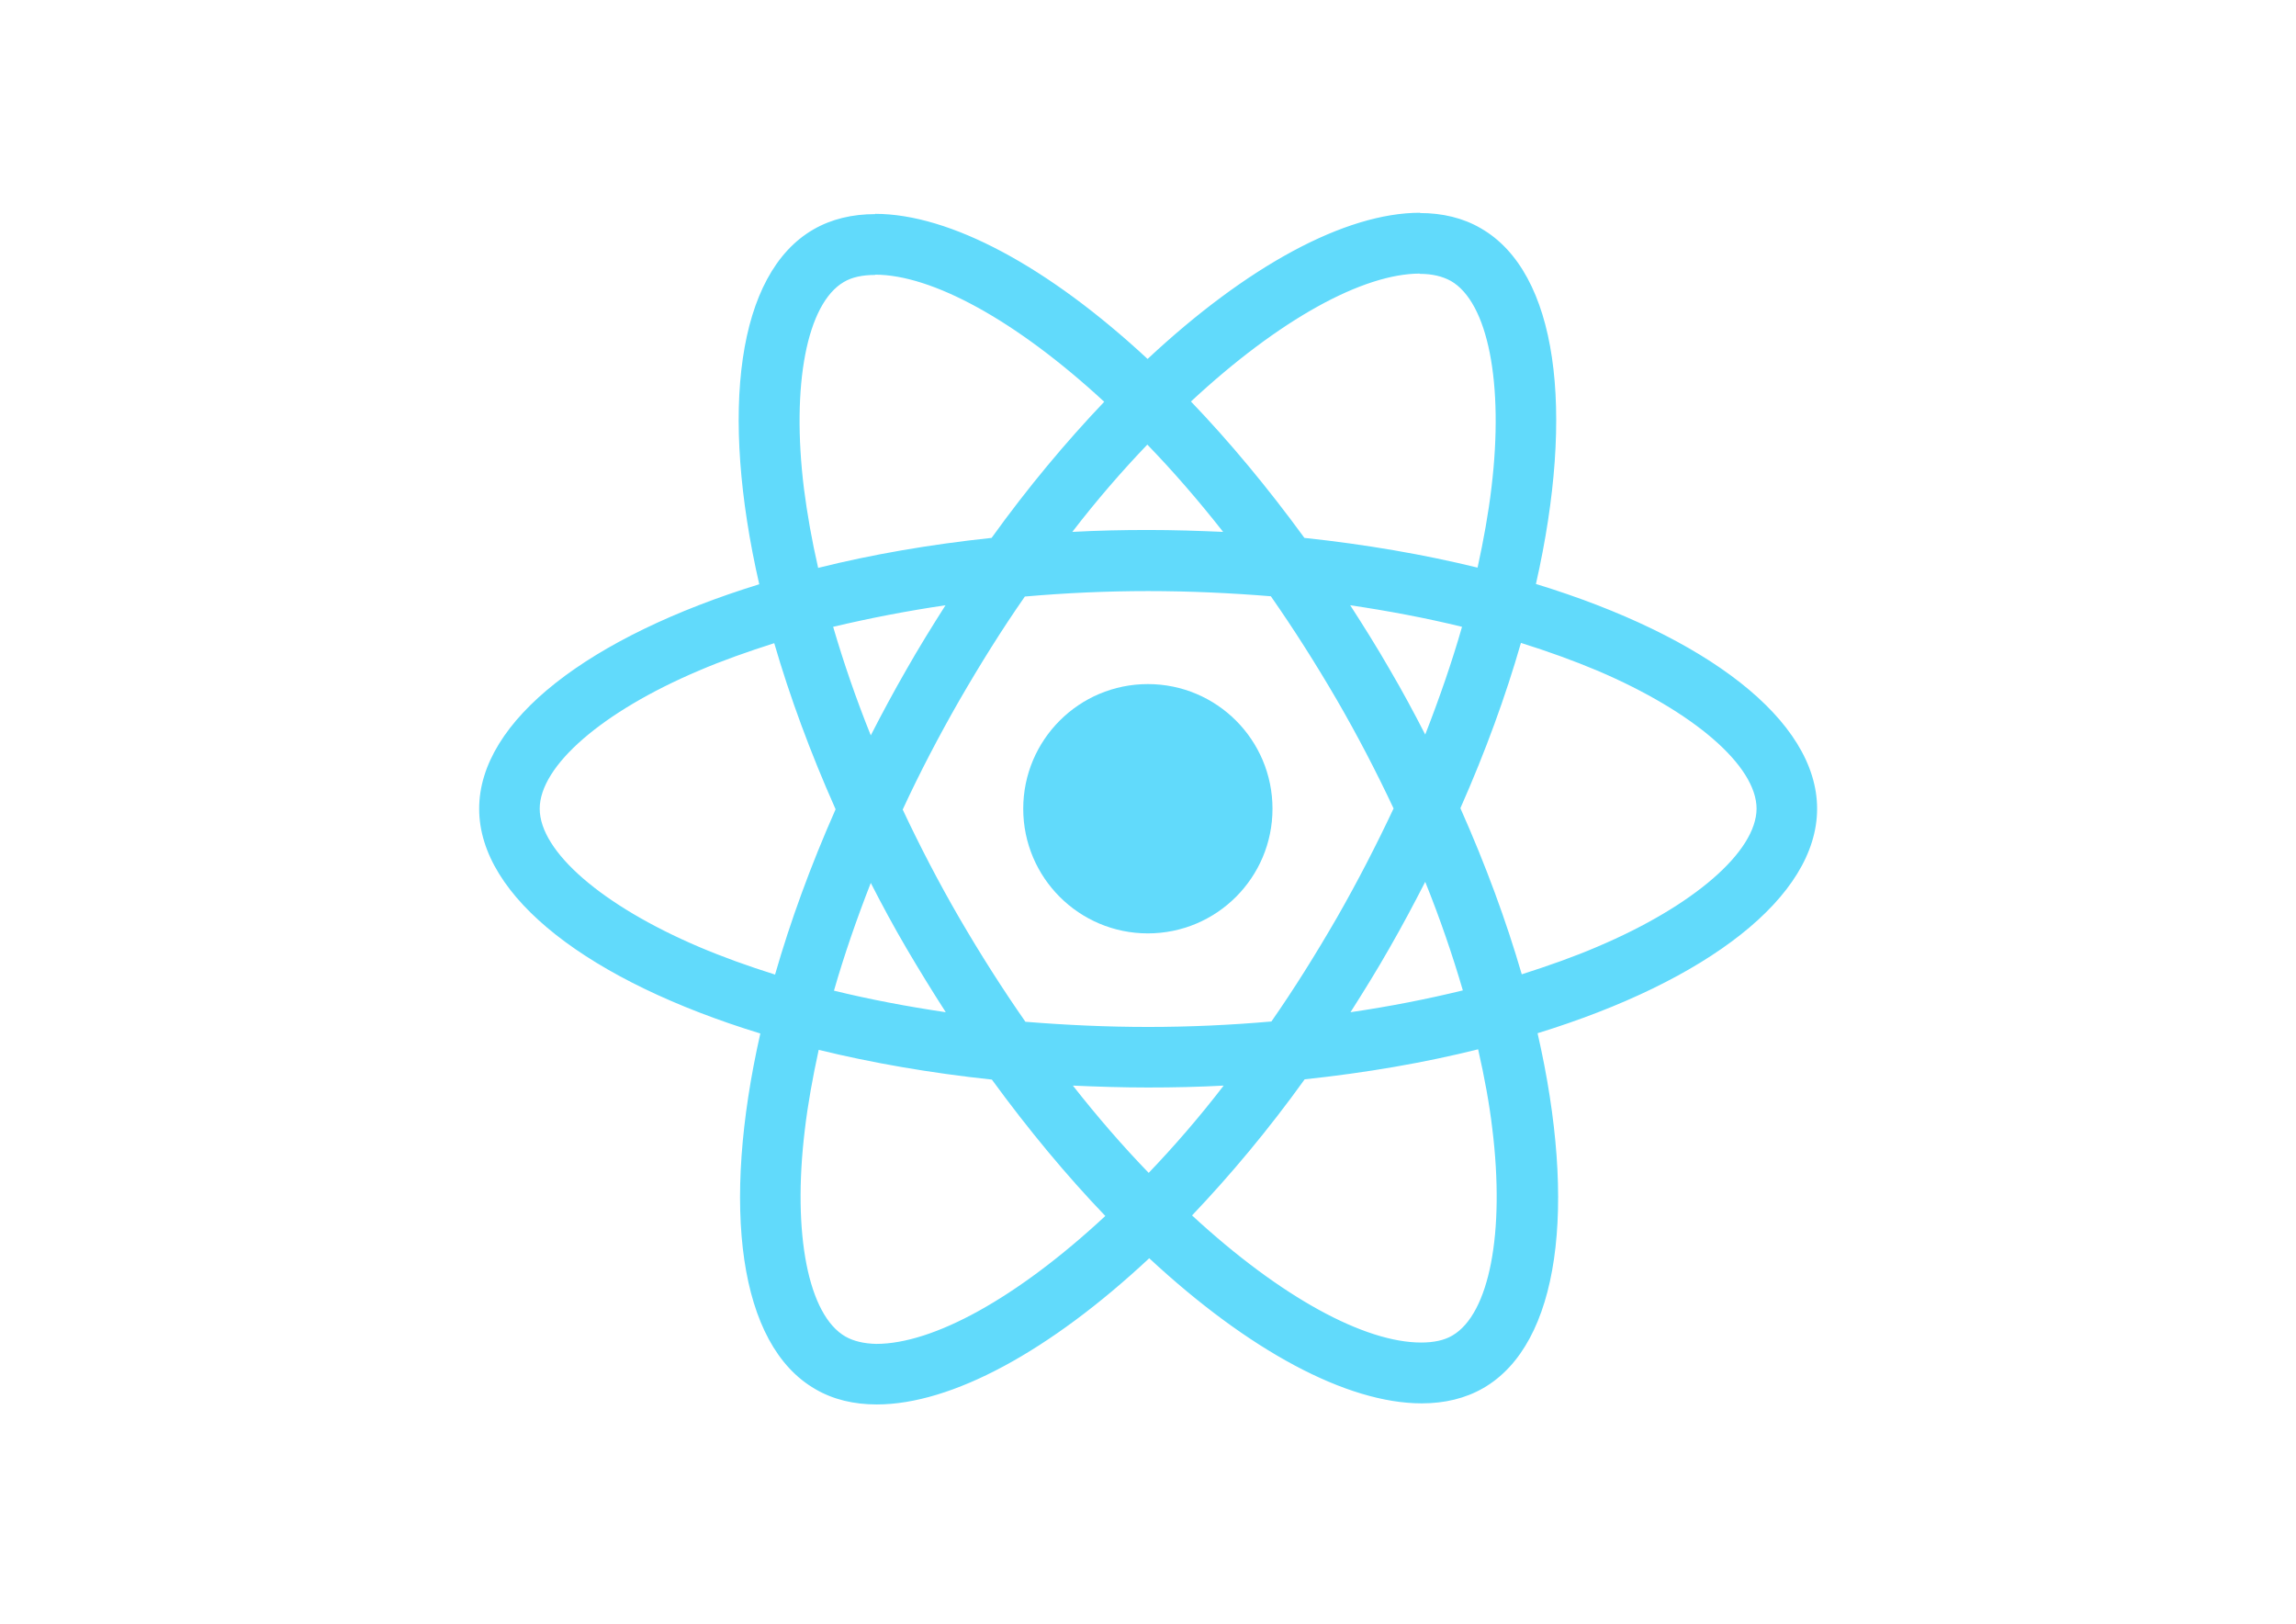
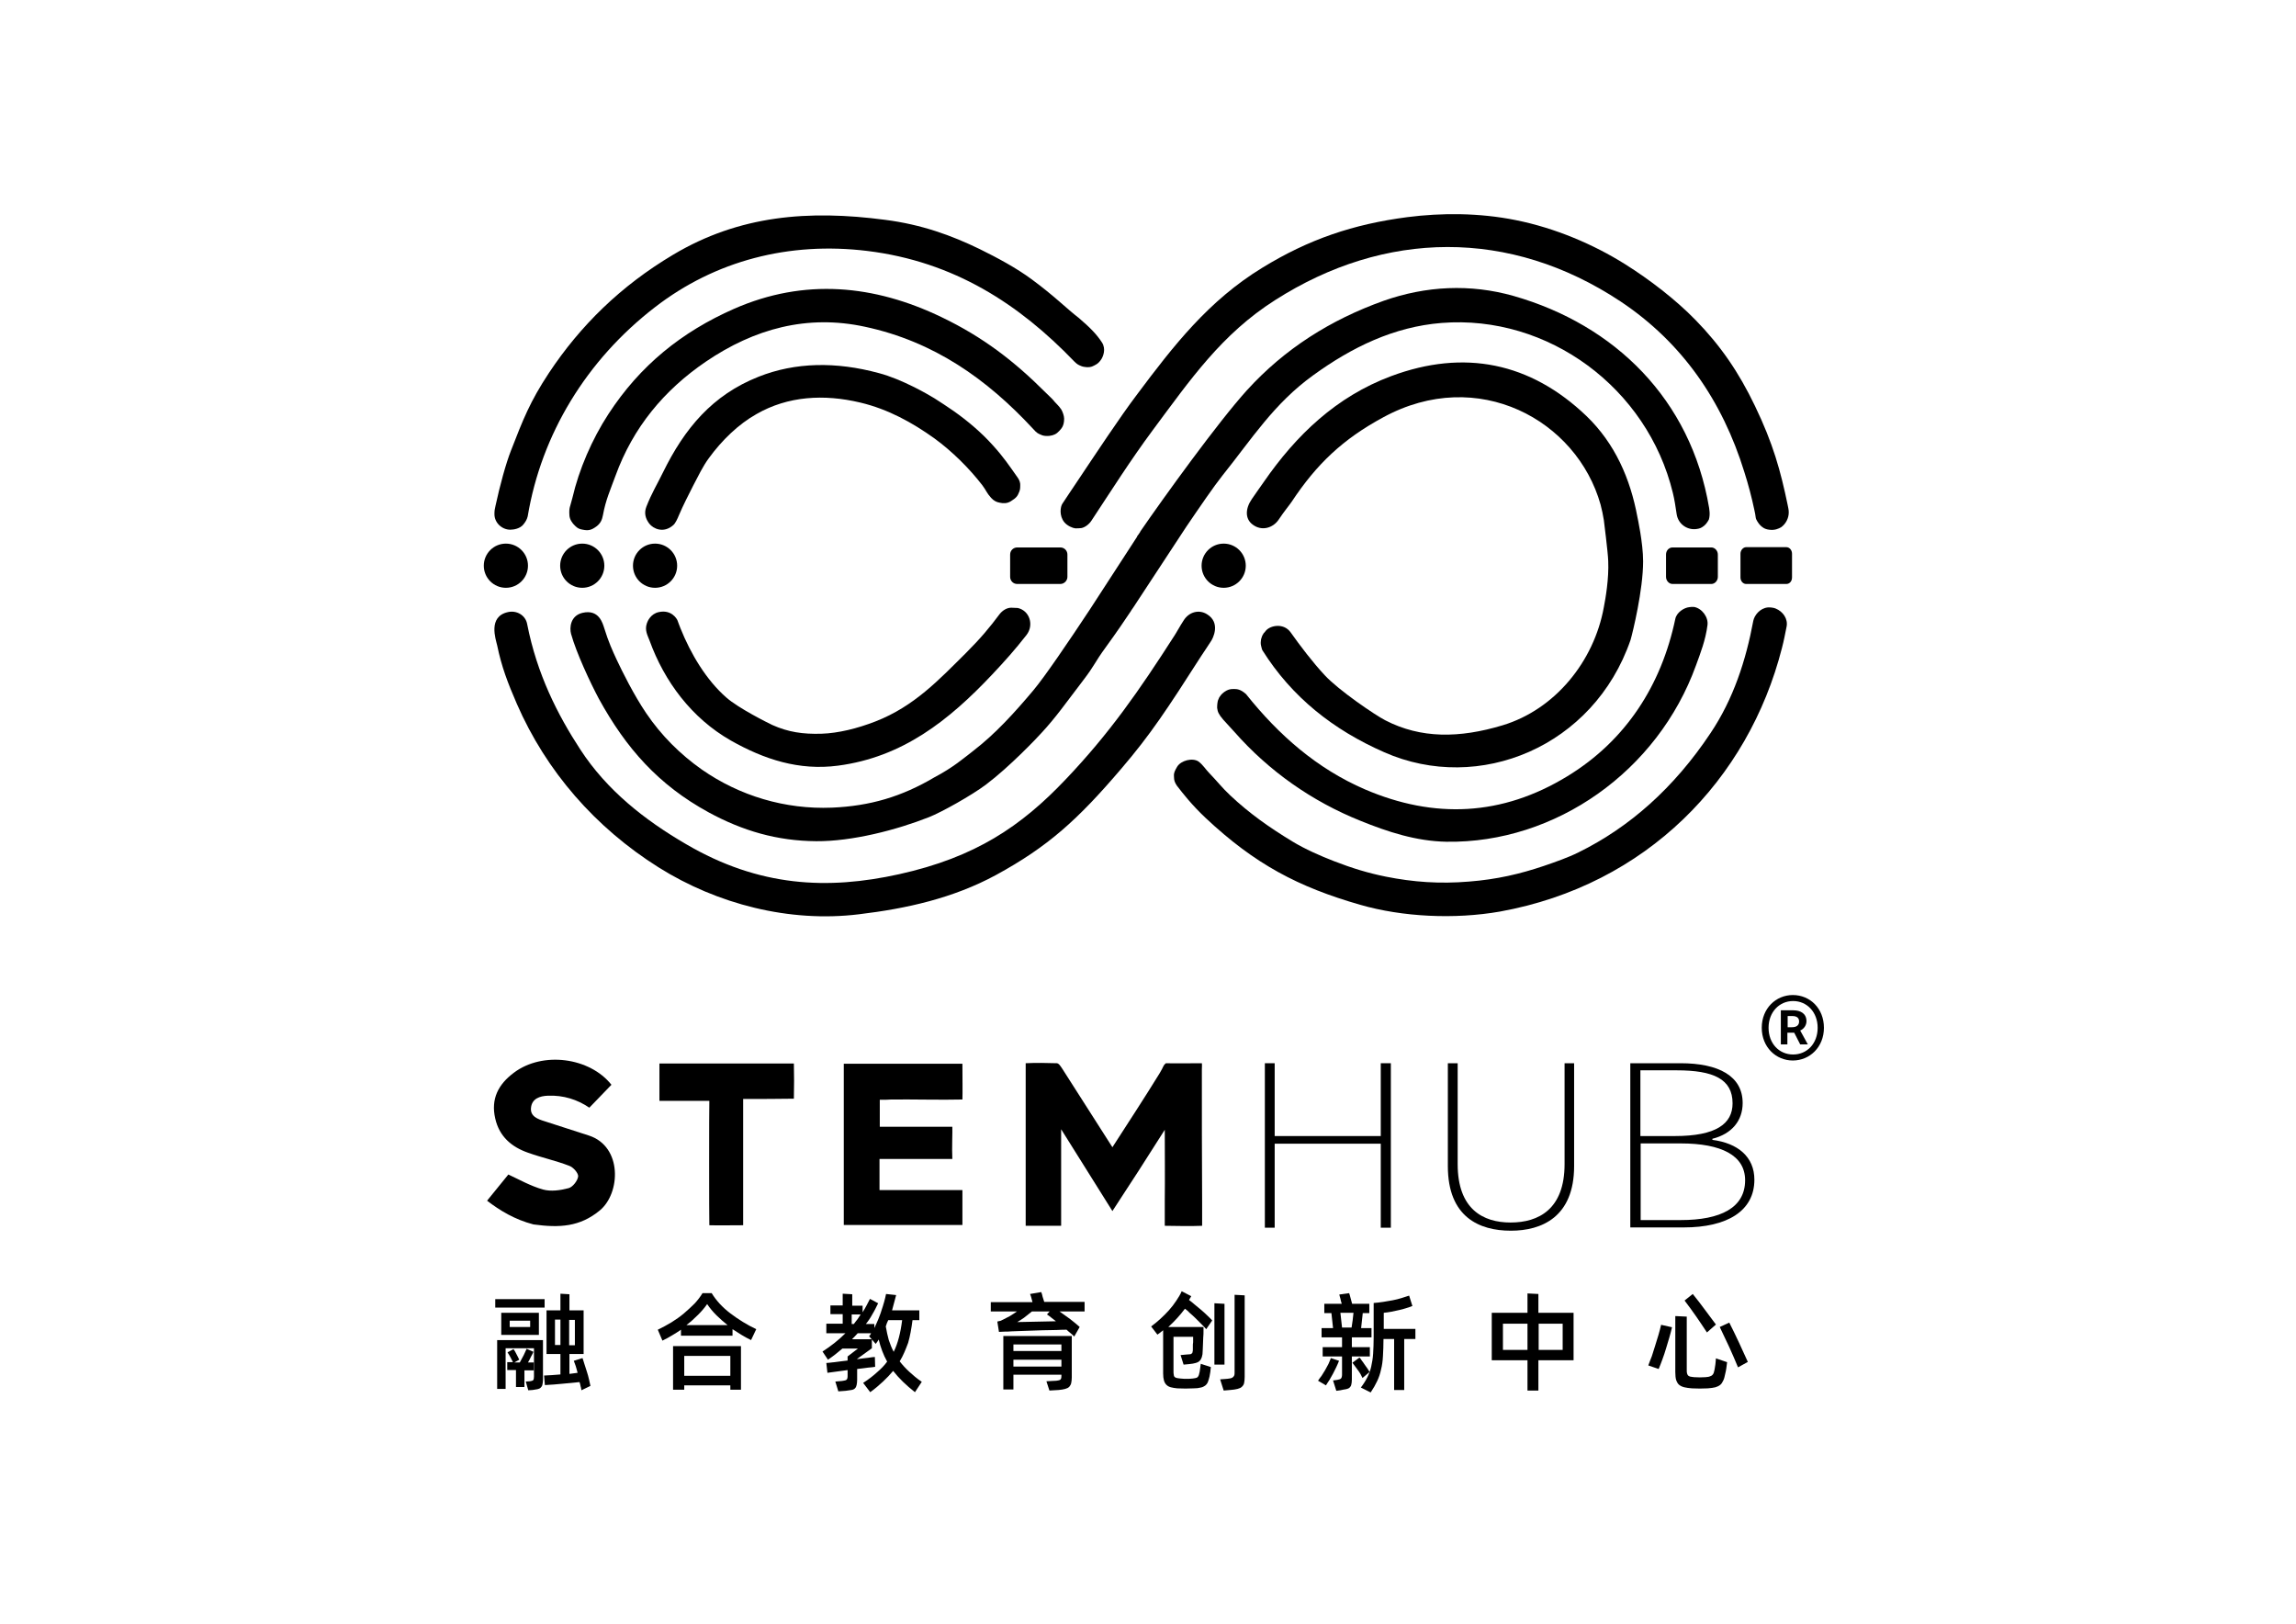
- <svg xmlns="http://www.w3.org/2000/svg" viewBox="0 0 841.9 595.3">
-   <g fill="#61DAFB">
-     <path d="M666.3 296.5c0-32.5-40.7-63.3-103.1-82.4 14.4-63.6 8-114.2-20.2-130.4-6.5-3.8-14.1-5.6-22.4-5.6v22.3c4.6 0 8.3.9 11.4 2.6 13.6 7.8 19.5 37.5 14.9 75.7-1.1 9.4-2.9 19.3-5.1 29.4-19.6-4.8-41-8.5-63.5-10.9-13.5-18.5-27.5-35.3-41.6-50 32.6-30.3 63.2-46.9 84-46.9V78c-27.5 0-63.5 19.6-99.9 53.6-36.4-33.8-72.4-53.2-99.9-53.2v22.3c20.7 0 51.4 16.5 84 46.6-14 14.7-28 31.4-41.3 49.9-22.6 2.4-44 6.1-63.6 11-2.3-10-4-19.7-5.2-29-4.7-38.2 1.1-67.9 14.6-75.8 3-1.8 6.9-2.6 11.5-2.6V78.5c-8.4 0-16 1.8-22.6 5.6-28.1 16.2-34.4 66.7-19.9 130.1-62.2 19.2-102.7 49.9-102.7 82.3 0 32.5 40.7 63.3 103.1 82.4-14.4 63.6-8 114.2 20.2 130.4 6.5 3.8 14.1 5.6 22.5 5.6 27.5 0 63.5-19.6 99.9-53.6 36.4 33.8 72.4 53.2 99.9 53.2 8.4 0 16-1.8 22.6-5.6 28.1-16.2 34.4-66.7 19.9-130.1 62-19.1 102.5-49.9 102.5-82.3zm-130.2-66.7c-3.7 12.9-8.3 26.2-13.5 39.5-4.1-8-8.4-16-13.1-24-4.6-8-9.5-15.8-14.4-23.4 14.2 2.1 27.9 4.7 41 7.9zm-45.8 106.5c-7.8 13.5-15.8 26.3-24.1 38.2-14.9 1.3-30 2-45.2 2-15.1 0-30.2-.7-45-1.9-8.3-11.9-16.4-24.6-24.2-38-7.6-13.1-14.5-26.4-20.8-39.8 6.2-13.4 13.2-26.8 20.7-39.9 7.8-13.5 15.8-26.3 24.1-38.2 14.9-1.3 30-2 45.2-2 15.1 0 30.2.7 45 1.9 8.3 11.9 16.4 24.6 24.2 38 7.6 13.1 14.5 26.4 20.8 39.8-6.3 13.4-13.2 26.8-20.7 39.9zm32.3-13c5.4 13.4 10 26.8 13.8 39.8-13.1 3.2-26.9 5.9-41.2 8 4.9-7.7 9.8-15.6 14.4-23.7 4.6-8 8.9-16.1 13-24.1zM421.2 430c-9.3-9.6-18.6-20.3-27.8-32 9 .4 18.2.7 27.5.7 9.4 0 18.7-.2 27.8-.7-9 11.7-18.3 22.4-27.5 32zm-74.4-58.9c-14.2-2.1-27.9-4.7-41-7.9 3.7-12.9 8.3-26.2 13.5-39.5 4.1 8 8.4 16 13.1 24 4.7 8 9.5 15.8 14.4 23.4zM420.7 163c9.3 9.6 18.6 20.3 27.8 32-9-.4-18.2-.7-27.5-.7-9.4 0-18.7.2-27.8.7 9-11.7 18.3-22.4 27.5-32zm-74 58.9c-4.9 7.7-9.8 15.6-14.4 23.7-4.6 8-8.9 16-13 24-5.4-13.4-10-26.8-13.8-39.8 13.1-3.1 26.9-5.8 41.2-7.9zm-90.5 125.2c-35.4-15.1-58.3-34.9-58.3-50.6 0-15.7 22.9-35.6 58.3-50.6 8.6-3.7 18-7 27.7-10.1 5.7 19.6 13.2 40 22.5 60.9-9.2 20.8-16.6 41.1-22.2 60.6-9.9-3.1-19.3-6.5-28-10.2zM310 490c-13.6-7.8-19.5-37.5-14.9-75.7 1.1-9.4 2.9-19.3 5.1-29.4 19.6 4.8 41 8.5 63.5 10.9 13.5 18.5 27.5 35.3 41.6 50-32.6 30.3-63.2 46.9-84 46.9-4.5-.1-8.3-1-11.3-2.7zm237.2-76.2c4.7 38.2-1.1 67.9-14.6 75.8-3 1.8-6.9 2.6-11.5 2.6-20.7 0-51.4-16.5-84-46.6 14-14.7 28-31.4 41.3-49.9 22.6-2.4 44-6.1 63.6-11 2.3 10.1 4.1 19.8 5.2 29.1zm38.5-66.7c-8.6 3.7-18 7-27.7 10.1-5.7-19.6-13.2-40-22.5-60.9 9.2-20.8 16.6-41.1 22.2-60.6 9.9 3.1 19.3 6.5 28.1 10.2 35.4 15.1 58.3 34.9 58.3 50.6-.1 15.7-23 35.6-58.4 50.6zM320.8 78.4z" />
-     <circle cx="420.9" cy="296.5" r="45.7" />
-     <path d="M520.5 78.1z" />
+ <svg xmlns="http://www.w3.org/2000/svg" version="1.1" id="图层_1" x="0px" y="0px" viewBox="0 0 841.9 595.3" style="enable-background:new 0 0 841.9 595.3;" xml:space="preserve">
+   <g>
+     <circle cx="448.7" cy="207.4" r="8.1" />
+     <path d="M378.3,102.4c-5.7-4.2-12.4-7.8-19.1-11.1c-10.3-5-21.3-9-34.6-10.7c-28.1-3.7-53.5-1.7-77.8,12.8   c-19.3,11.5-34,26-45.5,43.3c-7,10.6-9.5,17.1-13.9,28.4c-1.9,4.8-4.1,12.9-5.7,20.3c-0.3,1.2-0.4,1.9-0.4,3.1   c0,3.2,2.8,5.7,5.8,5.7c1.3,0,3.6-0.4,4.8-1.9c0.8-1,1.3-1.8,1.6-3c5-30,21.5-57.3,46.7-76.7c22-17,49.1-24.1,77.8-20.6   c31.9,3.9,55.8,19.6,75.9,40.5c1.2,1.2,1.6,1.3,2.8,1.8c0.5,0.2,2.6,0.6,3.9,0c1-0.5,2.1-0.8,3.3-2.7c0.6-1,1.7-3.6,0.2-6   c-2-3.1-4.5-5.6-8.6-9.1C391.3,113.3,386.6,108.5,378.3,102.4z" />
+     <path d="M442.6,225.2c-3-1.9-6.7-0.8-8.6,2.3c-1.2,1.8-2.9,4.9-3.4,5.6c-12.9,20.1-23.8,35.8-39.8,52.6   c-16.3,17.2-33.1,28.6-61.1,34.8c-26.2,5.8-51.3,4.7-78.1-11c-15.3-8.9-29.1-19.8-38.8-34.7c-8.3-12.7-15.9-27.6-19.5-46   c-0.6-3.3-3.9-5.1-7-4.4c-7.5,1.6-4.5,10-4,12.2c1.6,7.8,3.9,13.8,7.2,21.4c10.8,24.8,28.8,45.4,52,60c21.5,13.5,48,20.3,73.4,17.2   c17.6-2.1,34.6-5.9,50.3-14.4c19.1-10.4,30-20.3,45.8-38.8c10.9-12.7,17.1-22.2,29.4-41.4c1.9-2.9,2.5-3.7,3.5-5.3   C444.8,234.1,447.7,228.3,442.6,225.2z" />
+     <path d="M373.3,175.3c-3.3-4.7-5.3-7.7-9.2-12c-4.3-4.8-9.3-9-14.4-12.6c-2.4-1.7-4.8-3.2-7.1-4.7c-2.3-1.4-11.9-7-20.3-9.2   c-15.8-4.3-30.7-4-44.1,1.3c-17,6.7-27.2,19-35.1,35.1c-2.1,4.3-4.2,7.7-6.1,12.6c-0.9,2.3-0.3,4.4,1.1,6.2   c1.4,1.8,5.2,3.7,8.8,0.5c0.8-0.7,1.6-2.5,2-3.5c1.7-4,3.5-7.4,5.3-11c1.9-3.6,3.5-7,5.7-10c4.8-6.6,10.9-12.5,17.5-16.2   c11.5-6.6,24.7-7.4,38.1-4.2c10.1,2.4,19,7.3,27.1,13.1c6.6,4.8,12.9,11.1,17.6,17.2c1.5,2,1.5,2.7,3.2,4.6c1,1.1,2,1.6,3.2,1.8   c1.3,0.3,2.7,0.3,4-0.5c2.1-1.3,2.5-1.9,3.1-3.4c0.3-0.8,0.4-1.1,0.4-2.4C374.2,177.2,373.8,176,373.3,175.3z" />
+     <path d="M655.9,187.9c0-1.2-0.2-1.6-0.4-2.8c-2.6-12.5-5.3-22.4-12-36.3c-5.9-12.3-12.6-22.1-21.8-31.5   c-7.2-7.4-16.8-14.8-25.9-20.5c-11.5-7.2-25.5-13.2-40-16.1c-13.4-2.7-27.2-2.7-39.7-1.1c-19.9,2.6-36.2,8.1-53.3,18.6   c-19.6,12-32.4,28.4-46,46.6c-6.2,8.2-14.9,21.4-22.4,32.6c-1.9,2.9-3.2,4.7-4.8,7.2c-0.8,1.1-1.3,4.5,0.7,6.9c1.1,1.3,3,2.1,4,2.2   c0.6,0,1.7,0,2.2-0.1c1.2-0.2,2.8-1.3,3.7-2.7c7.6-11.5,14.2-22,22.5-33.2c13.7-18.4,25.2-35.2,44.9-47.7   c40.1-25.6,86-26.4,126.6,0.5c22.7,15.1,37.4,36.6,45.4,62.5c1.5,4.7,2.7,9.3,3.7,14c0.3,1.3,0.3,1.5,0.5,2.8c0.1,0.8,1,2,1.4,2.5   c0.8,0.9,1.8,1.7,3.5,1.9c2.1,0.3,3.5-0.4,4.4-0.9C654.8,192.1,655.9,190,655.9,187.9z" />
+     <path d="M370.8,222.8c-1.7,0-3.3,1.1-4.3,2.4c-3.5,4.7-6.8,8.7-12.4,14.3c-9.7,9.6-18.9,19.5-33.1,25c-6.7,2.6-13.6,4.3-19.8,4.5   c-6.8,0.2-12.2-0.6-18-3.2c-1.7-0.8-12.5-6.2-16.9-10.1c-7.3-6.4-13-15.9-16.8-25.4c-0.6-1.4-0.6-1.7-1.1-2.9c-0.2-0.5-2.2-4-6.8-3   c-3,0.6-4.2,3.4-4.4,4.1c-0.9,2.6,0.3,4.5,1,6.4c5.4,14.9,15.4,28.4,29.8,36.6c12.2,6.9,25,11.1,39.3,9.2   c23.6-3.1,40.6-16.5,56.6-33.5c4.7-5,8.2-8.9,12.5-14.4c2.8-3.6,1.2-8.9-3.2-9.9L370.8,222.8z" />
+     <path d="M648.2,222.7c-2.9,0.3-4.9,2.9-5.3,4.9c-2.7,14.5-7.3,28.7-15.7,41.2c-13.4,20.1-29.7,34.5-48.4,43.7   c-3.8,1.9-8.7,3.6-12.8,5c-8.6,2.9-17.1,4.9-27.3,5.7c-10.8,0.9-20.5,0.2-30.5-1.8c-6.5-1.3-12.4-3.1-19.1-5.7   c-4.9-1.9-10.6-4.4-15.2-7.2c-8.4-5.1-15.8-10.3-22.8-16.9c-3-2.8-4.8-5.2-7.8-8.3c-1.1-1.1-2.2-2.9-3.8-4.1   c-2.2-1.5-6.4-0.4-7.8,1.8c-1.6,2.6-1.2,3.1-1.2,4.2c0,1.6,1.2,3.1,1.4,3.3c1.6,2.1,5.2,6.7,10.1,11.3   c18.2,17.1,34.1,25.4,56.7,31.9c15.6,4.5,34.7,5.4,51.3,2.5c53.7-9.7,91.1-48.4,103.4-96.6c0.8-3.1,1-4.4,1.7-7.8   c0.6-2.9-1.3-5.6-4-6.7C650.5,222.8,648.9,222.6,648.2,222.7z" />
+     <path d="M389.2,150.2c-0.9-1.4-1.9-2.2-2.4-2.8c-0.8-1-1.1-1.3-3.3-3.4c-11.6-11.6-23-20.4-38.2-27.7   c-24.7-11.9-50.3-14.4-76.1-3.1c-19.3,8.5-34.5,20.8-46.1,38.6c-6,9.2-10.8,20.3-13.2,30.7c-0.9,3.6-1.3,3.5-1.1,6.5   c0.1,1.4,1,2.8,2.1,3.8c0.9,0.9,1.6,1.2,2.8,1.4c2,0.4,3.1,0.2,5-1.2c1.5-1.1,2.1-2.5,2.4-4.2c1-5.5,2.7-9.2,4.6-14.4   c6.4-17.6,17.7-31.3,33.1-41.8c17.8-12.1,37.2-17.4,58.4-12.8c25.2,5.4,44.6,19.1,61.5,37.3c1.6,1.8,1.8,1.8,3.5,2.5   c0.6,0.2,1.5,0.3,2.6,0.2c1.6-0.2,2.6-0.7,3.6-1.8c0.7-0.8,1.8-1.7,1.8-4.5C390.2,152.4,389.6,150.9,389.2,150.2z" />
+     <path d="M619.4,222.6c-1.9,0.2-4.6,1.9-5.1,4.3c-5.1,24.3-18.1,44.6-39.6,57.7c-23.9,14.6-48.8,15.7-74.2,4.8   c-17.6-7.6-31.6-19.9-43.5-34.8c-0.1-0.1-0.1-0.2-0.2-0.2c-1.9-1.7-3.2-1.8-4.4-1.8c-1.4,0-2.2,0.2-3.5,1.1c-0.3,0.2-1.2,1-1.4,1.4   c-0.1,0.1-0.6,0.8-0.6,1c-0.2,0.4-0.4,0.9-0.4,1.1c-0.2,1-0.2,2.1-0.2,2.3c0.2,1.5,0.5,2.3,2.2,4.3c1.1,1.3,3.1,3.3,4.2,4.6l0,0   c12.6,14.3,28.4,25.4,46.1,32.5c10.1,4.1,20.5,7.5,31.6,7.7c40,0.6,77.5-25.9,91.5-64.7c1.6-4.4,3.5-9.2,4.2-14.7   c0.4-2.9-2-6.2-5-6.7C621.2,222.6,620.6,222.4,619.4,222.6z" />
+     <path d="M626.7,186.2c-6.7-39.8-34.6-67.1-71.7-77.7c-15.9-4.5-32.1-3.7-47.7,1.8c-19.3,6.9-36.2,17.5-50.1,32.8   c-10.6,11.7-30.5,39.3-39.1,51.8l0,0l0,0.1c-0.4,0.6-0.8,1.2-1.2,1.7h0.1l-17.4,26.8c-7.8,11.8-16.5,24.6-20.7,29.6   c-6.9,8.2-13.9,15.9-21.8,22c-3.9,3-7.5,6.2-14.5,9.9c-12,7.1-23.6,10.5-37.5,11.1c-17.2,0.7-33.9-4.3-47.8-14   c-7.8-5.5-14.8-12.4-20.4-20.7c-4.4-6.5-8.7-15.1-10.8-19.6c-1.4-3-3-6.5-4.5-11.4c-0.6-1.8-1.9-7.2-8.1-5.7   c-4.4,1.1-4.7,5.5-4.1,7.7c1.9,6.9,7.1,18,10.2,23.8c10,18.2,21.9,31.6,40.2,41.6c12.5,6.8,25.1,10.5,39.5,10.6   c13.1,0.1,29.4-4.1,41.3-8.8c4.6-1.8,15.7-8,21-12c8.5-6.4,18.6-17,20.2-18.8c5.4-5.8,9.2-11.3,15.1-19c4.9-6.4,4.1-6.4,8.7-12.7   c4-5.5,7.1-10.1,9.1-13.1c0,0,0,0,0,0l0.1-0.2c0.3-0.4,0.6-0.9,0.9-1.3h0l19.3-29.4c5.1-7.5,10.1-14.8,13.2-18.7   c10.9-13.6,18.9-26.4,33.3-36.8c14.2-10.3,29.6-17.8,47.1-19.2c39.1-3.1,75.5,23.9,84.8,62.3c0.6,2.4,1,5.1,1.4,7.8   c0.5,3.4,3.5,5.7,6.8,5.5c0.9-0.1,1.7-0.2,2.5-0.7c1.2-0.7,1.9-1.7,2.5-2.8C627.2,188.5,626.7,186.6,626.7,186.2z" />
+     <path d="M602.5,205.8c0-6.8-2.1-16.3-2.1-16.3h0c-2.6-14-8.2-26.9-18.7-37c-20.5-19.6-44.8-24.6-71.6-14.6   c-20.1,7.5-34.8,21.6-46.7,38.8c-2.3,3.3-2,2.8-4.4,6.3c-2.4,3.5-2.5,7.2,0.3,9.3c3.4,2.6,7.5,1.2,9.5-1.7c2.2-3.3,3.7-5,4.8-6.6   c9.2-13.9,18.8-23,33.6-31c34.7-18.9,71,1,79.7,32c0.5,1.9,0.9,3.8,1.2,5.7c0,0.1,1.5,11.7,1.6,14.9c0.3,6.6-1,13.9-1.6,17h0   c-3.6,19.9-17.9,37.5-37.1,43.3c-15.9,4.8-30,4.9-43-1.8c-3.9-2-17.2-11.1-22.2-16.5c-4.4-4.7-9.1-10.9-12.5-15.7   c-2.5-3.6-7.5-2.7-9.2-0.6c0,0-0.6,0.8-0.7,0.8c-0.7,1.1-0.7,1.3-1,2.3c-0.1,0.5-0.2,1.6,0,2.3c0.1,0.3,0.3,1.4,0.5,1.7   c10.8,17.2,26,29.2,44.7,37.4c34.7,15.3,76.8-2,90.3-41.2C598.7,231.8,602.5,216.3,602.5,205.8z" />
+     <path d="M627.5,214.1h-14.2c-1.3,0-2.4-1.2-2.4-2.6v-8.2c0-1.5,1.1-2.6,2.4-2.6h14.2c1.3,0,2.4,1.2,2.4,2.6v8.2   C629.9,212.9,628.8,214.1,627.5,214.1z" />
+     <path d="M655,214.1h-14.7c-1.2,0-2.1-1.1-2.1-2.4v-8.7c0-1.3,1-2.4,2.1-2.4H655c1.2,0,2.1,1.1,2.1,2.4v8.7   C657.1,213.1,656.2,214.1,655,214.1z" />
+     <circle cx="240.2" cy="207.4" r="8.1" />
+     <circle cx="213.5" cy="207.4" r="8.1" />
+     <circle cx="185.5" cy="207.4" r="8.1" />
+     <path d="M388.8,214.1H373c-1.5,0-2.6-1.2-2.6-2.6v-8.2c0-1.5,1.2-2.6,2.6-2.6h15.8c1.5,0,2.6,1.2,2.6,2.6v8.2   C391.4,212.9,390.2,214.1,388.8,214.1z" />
+     <path d="M407.9,444c-6.5-10.4-12.4-19.8-18.8-30c0,12.3,0,23.7,0,35.4c-4.6,0-8.7,0-13,0c0-19.7,0-39.6,0-59.6   c4-0.2,7.7-0.1,11.4,0c0.8,0,1.6,1.4,2.2,2.3c6.1,9.5,12.2,19.1,18.2,28.5c5.8-9,11.7-18,17.3-27.1c1.6-2.6,1.2-2.8,2.3-3.7   c2.5,0.1,10.1,0,13.2,0c0.1,0.6,0,1.4,0,2.3c0,16.4,0,32.7,0.1,49.1c0,1.5,0,6.7,0,8.2c-2.8,0.2-13.7,0-13.7,0s0-4.5,0-9.4   c0.1-8.2,0-16.5,0-25.8C420.6,424.5,414.6,433.8,407.9,444z" />
+     <path d="M322.6,403.2c0,3.6,0,6.6,0,9.9c8.6,0,17.8,0,26.6,0c0.1,1.8-0.2,7.6,0,11.8c-9,0-17.7,0-26.7,0c0,4.1,0,7.7,0,11.4   c10.3,0,20.1,0,30.4,0c0,4.4,0,8.3,0,12.8c-14.6,0-28.7,0-43.5,0c0-19.4,0-39.2,0-59.1c14.7,0,29,0,43.5,0c0,3.9,0.1,11.2,0,13.1   c-7.6,0.2-18.5-0.1-26.1,0C325.6,403.2,324.3,403.2,322.6,403.2z" />
+     <path d="M224.2,397.7c-2.7,2.8-5.4,5.6-8.1,8.4c-4.4-3-9.5-4.6-15.1-4.4c-3.1,0.1-6,1.1-6.3,4.5c-0.3,3.1,2.5,4.1,5.1,4.9   c5.4,1.7,10.7,3.5,16.1,5.2c12.4,4,11.7,21.2,4,27.5c-7.3,6-14.7,6.4-24.3,5.1c-6.9-1.8-12.3-5.1-17-8.7c3-3.7,5.5-6.8,7.8-9.6   c3.9,1.8,8.1,4.2,12.7,5.5c2.9,0.8,6.4,0.3,9.4-0.5c1.5-0.4,3.3-2.7,3.5-4.3c0.1-1.2-1.8-3.4-3.3-3.9c-4.9-1.9-10.1-3-15.1-4.8   c-6-2.1-10.5-5.9-12-12.5c-1.7-7.3,1.2-12.6,6.8-16.8C199,385.3,216.3,387.7,224.2,397.7z" />
+     <path d="M272.5,402.9c0,15.8,0,30.7,0,46.3c-4.3,0-9.3,0.1-12.4,0c-0.1-1.8-0.1-43.8,0-45.6c-6.2,0-12.2,0-18.3,0   c0-4.8,0-9.1,0-13.7c16.5,0,32.7,0,49.3,0c0.1,2.8,0.1,9.9,0,12.9C285.3,402.9,278.9,402.9,272.5,402.9z" />
+     <g>
+       <path d="M463.8,389.8h3.6v26.7h38.9v-26.7h3.7v60.3h-3.7v-30.8h-38.9v30.8h-3.6V389.8z" />
+       <path d="M530.9,427.5v-37.7h3.6v37c0,16.5,9.3,21.4,19.4,21.4c10.3,0,19.8-4.9,19.8-21.4v-37h3.5v37.7c0,18.7-11.9,23.7-23.2,23.7    C542.4,451.2,530.9,446.2,530.9,427.5z" />
+       <path d="M597.9,389.8h18.3c14,0,22.8,4.7,22.8,14.6c0,6.4-3.9,11.3-11.1,13.1v0.4c9.3,1.2,15.4,6.2,15.4,14.6    c0,11.5-10,17.5-25.9,17.5h-19.6V389.8z M614.1,416.5c15.2,0,21.2-4.5,21.2-12c0-8.9-7-12.1-20.5-12.1h-13.3v24.1H614.1z     M616.3,447.3c14.6,0,23.6-4.5,23.6-14.6c0-9.1-8.7-13.5-23.6-13.5h-14.7v28.1H616.3z" />
+     </g>
+     <g>
+       <path d="M646,376.8c0-7.1,5.2-12,11.4-12c6.3,0,11.4,4.9,11.4,12c0,7.1-5.2,12-11.4,12C651.2,388.8,646,383.9,646,376.8z     M666.5,376.8c0-5.7-3.9-9.8-9-9.8c-5.1,0-9,4.1-9,9.8c0,5.8,3.9,9.8,9,9.8C662.6,386.6,666.5,382.6,666.5,376.8z M653,370.4h4.6    c2.5,0,4.8,1.1,4.8,4c0,1.5-1,2.9-2.3,3.4l2.8,5.1h-2.8l-2.2-4.3h-2.5v4.3H653V370.4z M657.1,376.6c1.6,0,2.6-0.7,2.6-2.1    c0-1.2-0.7-2-2.5-2h-1.7v4.1H657.1z" />
+     </g>
+     <g>
+       <g>
+         <path d="M199.7,479.4h-18.1v-3.1h18.1V479.4z M182.4,491.3h16.7v14.6c0,0.7-0.1,1.2-0.2,1.7s-0.3,0.8-0.6,1.1     c-0.3,0.3-0.7,0.5-1.2,0.6c-0.5,0.1-1.1,0.2-1.8,0.3l-1.6,0.1l-0.9-3.2l1.5-0.1c0.6-0.1,1-0.2,1.2-0.4c0.2-0.2,0.3-0.7,0.3-1.3     v-10.4h-10.4v14.9h-3.1V491.3z M183.8,489.4v-8.1h13.8v8.1H183.8z M192.3,502.3v6.2h-3.1v-6.2H186v-2.9h2.1     c-0.6-1.2-1.2-2.4-2-3.6l2.2-1.2c0.4,0.6,0.8,1.2,1.1,1.9c0.3,0.6,0.7,1.3,1,2l-1.8,1h2c0.2-0.4,0.4-0.8,0.7-1.3     c0.2-0.4,0.5-0.9,0.7-1.3c0.2-0.4,0.4-0.9,0.6-1.3c0.2-0.4,0.3-0.7,0.5-1.1l2.5,1.1c-0.2,0.5-0.5,1.1-0.9,1.8     c-0.3,0.7-0.7,1.4-1.1,2.1h2.1v2.9H192.3z M186.9,486.5h7.5v-2.3h-7.5V486.5z M213.2,509.7c-0.1-0.4-0.1-0.9-0.3-1.4     c-0.1-0.5-0.2-1.1-0.4-1.6c-2,0.2-4.1,0.4-6.2,0.6c-2.1,0.2-4.3,0.4-6.5,0.5l-0.3-3.5c2-0.1,4-0.2,6-0.4v-7.5h-5.1v-16h5.1v-6.1     l3.3,0.2v5.9h5.2v16h-5.2v7.3c0.5-0.1,1-0.1,1.5-0.2c0.5-0.1,1-0.1,1.5-0.2c-0.2-0.9-0.5-1.7-0.7-2.5c-0.3-0.8-0.5-1.4-0.7-1.9     l3.2-1c0.2,0.5,0.4,1.3,0.7,2.2c0.3,0.9,0.6,1.8,0.9,2.8c0.3,1,0.6,1.9,0.8,2.9c0.2,0.9,0.4,1.7,0.5,2.3L213.2,509.7z      M205.5,493.1v-9.3h-2v9.3H205.5z M208.7,483.9v9.3h2.1v-9.3H208.7z" />
+         <path d="M260.9,474c1.7,2.8,4,5.3,6.9,7.5c2.9,2.2,6.1,4.2,9.5,5.8l-1.9,4c-1.2-0.6-2.4-1.2-3.5-1.9c-1.1-0.7-2.2-1.4-3.3-2.1     v2.4h-18.9v-2.2c-1,0.7-2.1,1.4-3.3,2.1c-1.1,0.7-2.3,1.3-3.5,1.9l-1.7-4c1.7-0.8,3.3-1.7,5-2.7c1.6-1,3.2-2.1,4.6-3.3     s2.7-2.4,3.9-3.6c1.2-1.3,2.1-2.5,2.9-3.8H260.9z M246.8,493.5h24.9v16h-3.9v-1.6h-16.9v1.6h-4.1V493.5z M250.9,497.1v7.3h16.9     v-7.3H250.9z M266.9,485.9c-1.5-1.2-2.9-2.4-4.2-3.7c-1.3-1.3-2.4-2.6-3.4-4.1c-0.9,1.3-2,2.6-3.3,3.9c-1.3,1.3-2.7,2.6-4.3,3.8     H266.9z" />
+         <path d="M329.9,499.1c1,1.3,2.2,2.6,3.5,3.8c1.3,1.2,2.8,2.5,4.6,3.7l-2.5,3.8c-3.2-2.5-5.9-5.1-8-7.8c-1.1,1.3-2.3,2.6-3.7,3.9     c-1.4,1.3-2.9,2.6-4.7,3.9l-2.6-3.4c2-1.3,3.7-2.6,5.1-3.9c1.4-1.2,2.7-2.5,3.7-3.9c-1.4-2.5-2.4-5.2-3.1-8.1     c-0.2,0.3-0.4,0.6-0.5,0.8c-0.2,0.3-0.4,0.5-0.6,0.8l-2.4-2.8c0.1-0.2,0.2-0.4,0.4-0.5c0.1-0.2,0.2-0.4,0.3-0.6h-4.9     c-0.7,0.8-1.4,1.5-2.1,2.2h7.3v3.3l-5.4,3.9v0.1c1.5-0.2,2.8-0.4,4-0.5c1.2-0.2,2-0.3,2.5-0.3l0.1,3.6c-0.5,0.1-1.4,0.2-2.6,0.3     c-1.2,0.2-2.5,0.3-4,0.5v4c0,0.8-0.1,1.4-0.2,1.9c-0.1,0.5-0.3,0.9-0.6,1.2c-0.3,0.3-0.7,0.5-1.3,0.6c-0.6,0.1-1.3,0.2-2.1,0.3     l-2.7,0.2l-1.1-3.6l2.4-0.2c0.4-0.1,0.8-0.1,1.1-0.2c0.3-0.1,0.5-0.1,0.6-0.3c0.2-0.1,0.3-0.3,0.3-0.5c0.1-0.2,0.1-0.6,0.1-1v-2     l-7.4,1l-0.4-3.6c0.3,0,0.7-0.1,1.2-0.1c0.5-0.1,1.1-0.1,1.8-0.2c0.7-0.1,1.4-0.2,2.3-0.3c0.8-0.1,1.6-0.2,2.5-0.3v-1.5l3.8-2.9     h-5.7c-1.6,1.4-3.4,2.8-5.3,4.1l-2-3c3.1-2,5.9-4.2,8.4-6.7H303v-3.5h6v-3.5h-4.5v-3.2h4.5v-4.3l3.5,0.2v4.2h3.8v2.4     c0.5-0.8,1-1.6,1.4-2.4c0.4-0.8,0.9-1.7,1.3-2.5l3,1.6c-0.7,1.4-1.3,2.7-2.1,4c-0.7,1.3-1.5,2.5-2.4,3.6h3.1v1.5     c0.5-1,0.9-2,1.4-3.1c0.4-1.1,0.9-2.2,1.2-3.3c0.4-1.1,0.7-2.2,1-3.2c0.3-1,0.5-2,0.7-2.9l3.7,0.4c-0.5,1.9-1,3.8-1.5,5.6h10v3.6     h-2.5c-0.4,3.1-0.9,5.9-1.6,8.3C332.1,494.7,331.2,497,329.9,499.1z M312.4,485.4h0.7c0.4-0.6,0.9-1.2,1.3-1.7     c0.4-0.6,0.8-1.2,1.2-1.8h-3.3V485.4z M324.8,486.3c0.3,1.8,0.7,3.5,1.1,5c0.5,1.5,1.1,3,1.8,4.3c0.8-1.6,1.4-3.3,1.9-5.2     c0.5-1.9,0.9-4,1.2-6.4h-5.1c-0.2,0.4-0.3,0.7-0.5,1.1C325.1,485.5,324.9,485.9,324.8,486.3z" />
+         <path d="M397.6,480.8h-9.1c1.3,0.9,2.5,1.8,3.9,2.8c1.3,1,2.5,2,3.5,2.9l-2,3.5c-0.4-0.4-0.8-0.8-1.3-1.2c-0.5-0.4-1-0.8-1.5-1.3     c-0.8,0-2,0-3.6,0.1c-1.6,0-3.3,0.1-5.2,0.1c-1.9,0.1-3.8,0.1-5.8,0.2c-2,0.1-3.9,0.1-5.6,0.2c-0.9,0.1-1.8,0.1-2.5,0.1     c-0.8,0-1.5,0.1-2.1,0.1l-0.6-3.8c0.5-0.1,0.9-0.2,1.3-0.3c0.3-0.2,0.6-0.3,0.8-0.4c0.8-0.4,1.6-0.8,2.5-1.3     c0.9-0.5,1.7-1.1,2.6-1.7h-9.6v-3.4h15.3c-0.1-0.5-0.3-1-0.4-1.5c-0.1-0.5-0.3-1-0.5-1.5l4.1-0.7c0.2,0.5,0.4,1.1,0.5,1.7     c0.2,0.6,0.4,1.3,0.6,1.9h14.8V480.8z M367.9,489.8h25.1V505c0,0.8-0.1,1.5-0.2,2c-0.1,0.6-0.4,1-0.7,1.4     c-0.4,0.4-0.8,0.6-1.5,0.8s-1.4,0.3-2.4,0.4l-3.4,0.2l-1.1-3.4l3.7-0.2c0.7-0.1,1.2-0.2,1.4-0.4c0.3-0.2,0.4-0.7,0.4-1.4v-0.4     h-17.6v5.4h-3.7V489.8z M371.6,492.9v2.4h17.6v-2.4H371.6z M389.2,501v-2.5h-17.6v2.5H389.2z M387.2,484.4     c-0.6-0.5-1.2-0.9-1.8-1.4c-0.5-0.4-1-0.8-1.5-1.1l1-1.1h-6.5c-1,0.8-2,1.6-2.9,2.3c-1,0.7-1.8,1.2-2.5,1.6L387.2,484.4z" />
+         <path d="M434.5,479.8c-1.8,2.4-3.8,4.6-6.1,6.7h12.9c0,0.3,0,0.8,0,1.5c0,0.7,0,1.5-0.1,2.4c0,0.9-0.1,1.8-0.1,2.6     c0,0.9-0.1,1.6-0.1,2.3c0,0.9-0.1,1.6-0.3,2.2c-0.2,0.6-0.4,1-0.8,1.4c-0.4,0.4-0.8,0.6-1.5,0.8c-0.6,0.2-1.4,0.3-2.3,0.4     l-2.1,0.2l-1.1-3.5l2.1-0.2c0.5,0,0.9-0.1,1.3-0.1s0.6-0.2,0.7-0.3c0.2-0.1,0.3-0.4,0.3-0.6c0.1-0.3,0.1-0.6,0.1-1.1     c0-0.3,0-0.6,0-1.1c0-0.4,0-0.8,0.1-1.3c0-0.4,0-0.8,0-1.2c0-0.4,0-0.7,0-0.8h-7.2v12.5c0,0.6,0,1.1,0.1,1.4     c0,0.4,0.1,0.6,0.3,0.8c0.2,0.2,0.4,0.3,0.8,0.4c0.3,0.1,0.8,0.1,1.4,0.2c0.8,0.1,1.5,0.1,2.2,0.1c0.7,0,1.5,0,2.2-0.1     c0.5-0.1,0.9-0.1,1.2-0.2c0.3-0.1,0.6-0.2,0.7-0.4c0.2-0.2,0.3-0.4,0.4-0.7c0.1-0.3,0.2-0.7,0.3-1.2c0.1-0.4,0.1-0.9,0.2-1.4     c0.1-0.5,0.1-1,0.2-1.5l3.7,1.2c-0.1,0.5-0.1,1.1-0.2,1.8c-0.1,0.7-0.2,1.2-0.3,1.7c-0.2,0.8-0.4,1.5-0.6,2c-0.2,0.5-0.6,1-1,1.3     c-0.4,0.3-1,0.6-1.6,0.7c-0.7,0.2-1.6,0.3-2.6,0.3c-2,0.1-4,0.1-6,0c-0.9-0.1-1.7-0.2-2.4-0.4c-0.7-0.2-1.2-0.5-1.6-0.9     c-0.4-0.4-0.7-0.9-0.9-1.6c-0.2-0.7-0.3-1.5-0.3-2.6v-15.8c-0.7,0.6-1.4,1.1-2.1,1.6l-2.3-3c1.1-0.8,2.2-1.7,3.3-2.7     c1.1-1,2.2-2.1,3.2-3.2c1-1.1,1.9-2.3,2.7-3.5c0.8-1.2,1.5-2.3,2-3.5l3.5,1.8c-0.1,0.3-0.3,0.5-0.4,0.7c-0.1,0.2-0.3,0.5-0.4,0.7     c0.7,0.5,1.4,1.1,2.1,1.7c0.8,0.6,1.5,1.3,2.3,1.9c0.8,0.7,1.5,1.3,2.2,2s1.4,1.3,1.9,1.9l-2.2,3.2c-0.5-0.6-1.1-1.2-1.8-1.9     c-0.7-0.7-1.4-1.4-2.1-2.1c-0.7-0.7-1.5-1.4-2.2-2C435.9,480.9,435.2,480.3,434.5,479.8z M449,500.3h-3.7v-22.5l3.7,0.2V500.3z      M456.4,474.9v29.9c0,0.9-0.1,1.7-0.2,2.2c-0.1,0.6-0.4,1-0.8,1.4c-0.4,0.4-0.9,0.6-1.6,0.8c-0.7,0.2-1.6,0.3-2.7,0.4l-2.4,0.2     l-1.3-4.1l2.6-0.2c0.5-0.1,1-0.1,1.3-0.2c0.3-0.1,0.6-0.2,0.8-0.4c0.2-0.2,0.4-0.4,0.5-0.7c0.1-0.3,0.1-0.6,0.1-1.1v-28.4     L456.4,474.9z" />
+         <path d="M491,498.9c-0.3,0.7-0.6,1.5-1,2.3c-0.4,0.8-0.8,1.6-1.2,2.4c-0.4,0.8-0.9,1.5-1.3,2.3c-0.5,0.7-0.9,1.4-1.3,2l-2.9-1.7     c0.4-0.6,0.8-1.2,1.3-1.8c0.4-0.7,0.9-1.4,1.3-2.1c0.4-0.7,0.8-1.5,1.2-2.2c0.4-0.8,0.6-1.5,0.9-2.2L491,498.9z M495.7,497.3v8.5     c0,0.8-0.1,1.4-0.2,1.8c-0.1,0.5-0.3,0.8-0.6,1.1c-0.3,0.3-0.8,0.5-1.3,0.6c-0.6,0.1-1.3,0.2-2.1,0.4l-1.5,0.2l-1.2-3.8l1.5-0.2     c0.7-0.1,1.2-0.3,1.4-0.5c0.2-0.2,0.4-0.7,0.4-1.4v-6.7H485v-3.4h7.1v-3.6h-7.5v-3.4h4.2c-0.1-0.8-0.2-1.8-0.3-2.8     c-0.1-1-0.2-1.9-0.3-2.7h-2.6v-3.4h6.4c-0.2-0.6-0.4-1.3-0.5-1.9c-0.2-0.6-0.3-1.1-0.4-1.5l3.6-0.5c0.2,0.4,0.3,1,0.5,1.7     c0.2,0.7,0.4,1.4,0.6,2.2h6.3v3.4h-2.4l-0.6,5.5h3.8v3.4h-7.2v3.6h6.6v3.4H495.7z M491.5,481.3c0.1,0.8,0.2,1.8,0.3,2.7     c0.1,1,0.2,1.9,0.3,2.7h3.5c0.1-0.8,0.3-1.8,0.4-2.7c0.1-1,0.2-1.9,0.3-2.7H491.5z M499.6,505.2c-0.2-0.4-0.4-0.8-0.7-1.4     c-0.3-0.5-0.6-1-1-1.5c-0.4-0.5-0.7-1-1.1-1.5c-0.4-0.5-0.7-0.9-0.9-1.2l2.6-1.9c0.3,0.3,0.6,0.7,0.9,1.2c0.3,0.4,0.7,0.9,1,1.4     c0.3,0.5,0.7,0.9,1,1.4c0.3,0.5,0.6,0.9,0.8,1.3L499.6,505.2z M518.9,490.9h-4v18.7h-3.7v-18.7h-3.9c0,2.4-0.1,4.5-0.2,6.3     c-0.1,1.8-0.3,3.4-0.7,4.9c-0.3,1.5-0.8,2.9-1.4,4.2c-0.6,1.3-1.4,2.7-2.4,4.2l-3.6-1.8c1-1.3,1.8-2.6,2.4-3.8     c0.6-1.2,1.1-2.5,1.4-3.9c0.3-1.4,0.6-3,0.7-4.7c0.1-1.7,0.2-3.8,0.2-6.2v-12.4c1.1-0.1,2.3-0.2,3.5-0.4s2.3-0.4,3.5-0.6     c1.1-0.2,2.2-0.5,3.2-0.8c1-0.3,1.9-0.6,2.8-0.9l1.2,3.8c-0.7,0.3-1.4,0.5-2.3,0.8s-1.7,0.5-2.6,0.7c-0.9,0.2-1.8,0.4-2.8,0.6     c-1,0.2-1.9,0.3-2.8,0.4v5.9h11.6V490.9z" />
+         <path d="M577,498.7h-12.9v11.1h-4v-11.1H547v-17.4h13.1v-7.1l4,0.2v6.9H577V498.7z M560.1,494.9v-9.6h-9v9.6H560.1z M573,485.3     h-8.8v9.6h8.8V485.3z" />
+         <path d="M604.4,500.6c0.4-1.1,0.8-2.2,1.3-3.4c0.4-1.2,0.8-2.5,1.2-3.8c0.4-1.3,0.8-2.6,1.2-3.9c0.4-1.3,0.7-2.6,1-3.8l4,0.9     c-0.3,1.2-0.6,2.5-1,3.8c-0.4,1.3-0.8,2.6-1.2,4c-0.4,1.3-0.8,2.6-1.3,3.9c-0.5,1.3-0.9,2.5-1.4,3.6L604.4,500.6z M618.5,502.2     c0,0.5,0,1,0.1,1.3c0.1,0.3,0.2,0.6,0.4,0.8s0.5,0.3,0.8,0.4c0.4,0.1,0.8,0.1,1.4,0.2c1.4,0.1,2.8,0.1,4.2,0     c0.7-0.1,1.2-0.1,1.6-0.3c0.4-0.1,0.7-0.3,0.9-0.5c0.2-0.2,0.4-0.5,0.5-0.8c0.1-0.3,0.2-0.7,0.3-1.2c0.1-0.7,0.2-1.3,0.3-1.9     c0.1-0.6,0.1-1.4,0.2-2.2l4.1,1.4c-0.1,0.9-0.2,1.7-0.3,2.3c-0.1,0.6-0.2,1.3-0.4,2c-0.2,1-0.4,1.8-0.7,2.4     c-0.3,0.6-0.6,1.2-1.1,1.6c-0.5,0.4-1.1,0.7-1.8,0.9c-0.7,0.2-1.7,0.3-2.8,0.4c-1.9,0.1-3.9,0.1-5.8,0c-1.1-0.1-2-0.2-2.8-0.4     c-0.8-0.2-1.4-0.5-1.9-0.9c-0.5-0.4-0.8-1-1.1-1.8c-0.2-0.7-0.3-1.7-0.3-2.9v-20.5l4.2,0.2V502.2z M620.7,474.4     c1.6,2,3.1,3.9,4.4,5.7c1.3,1.8,2.7,3.6,4.1,5.5l-3.3,2.9c-1.3-2-2.6-3.9-3.9-5.8c-1.3-1.9-2.8-3.9-4.3-5.9L620.7,474.4z      M634.1,484.9c1.2,2.4,2.4,4.8,3.5,7.2c1.1,2.4,2.2,4.8,3.3,7.2l-3.6,2c-1-2.5-2.1-4.9-3.2-7.4c-1.1-2.4-2.3-4.9-3.5-7.4     L634.1,484.9z" />
+       </g>
+     </g>
  </g>
</svg>
